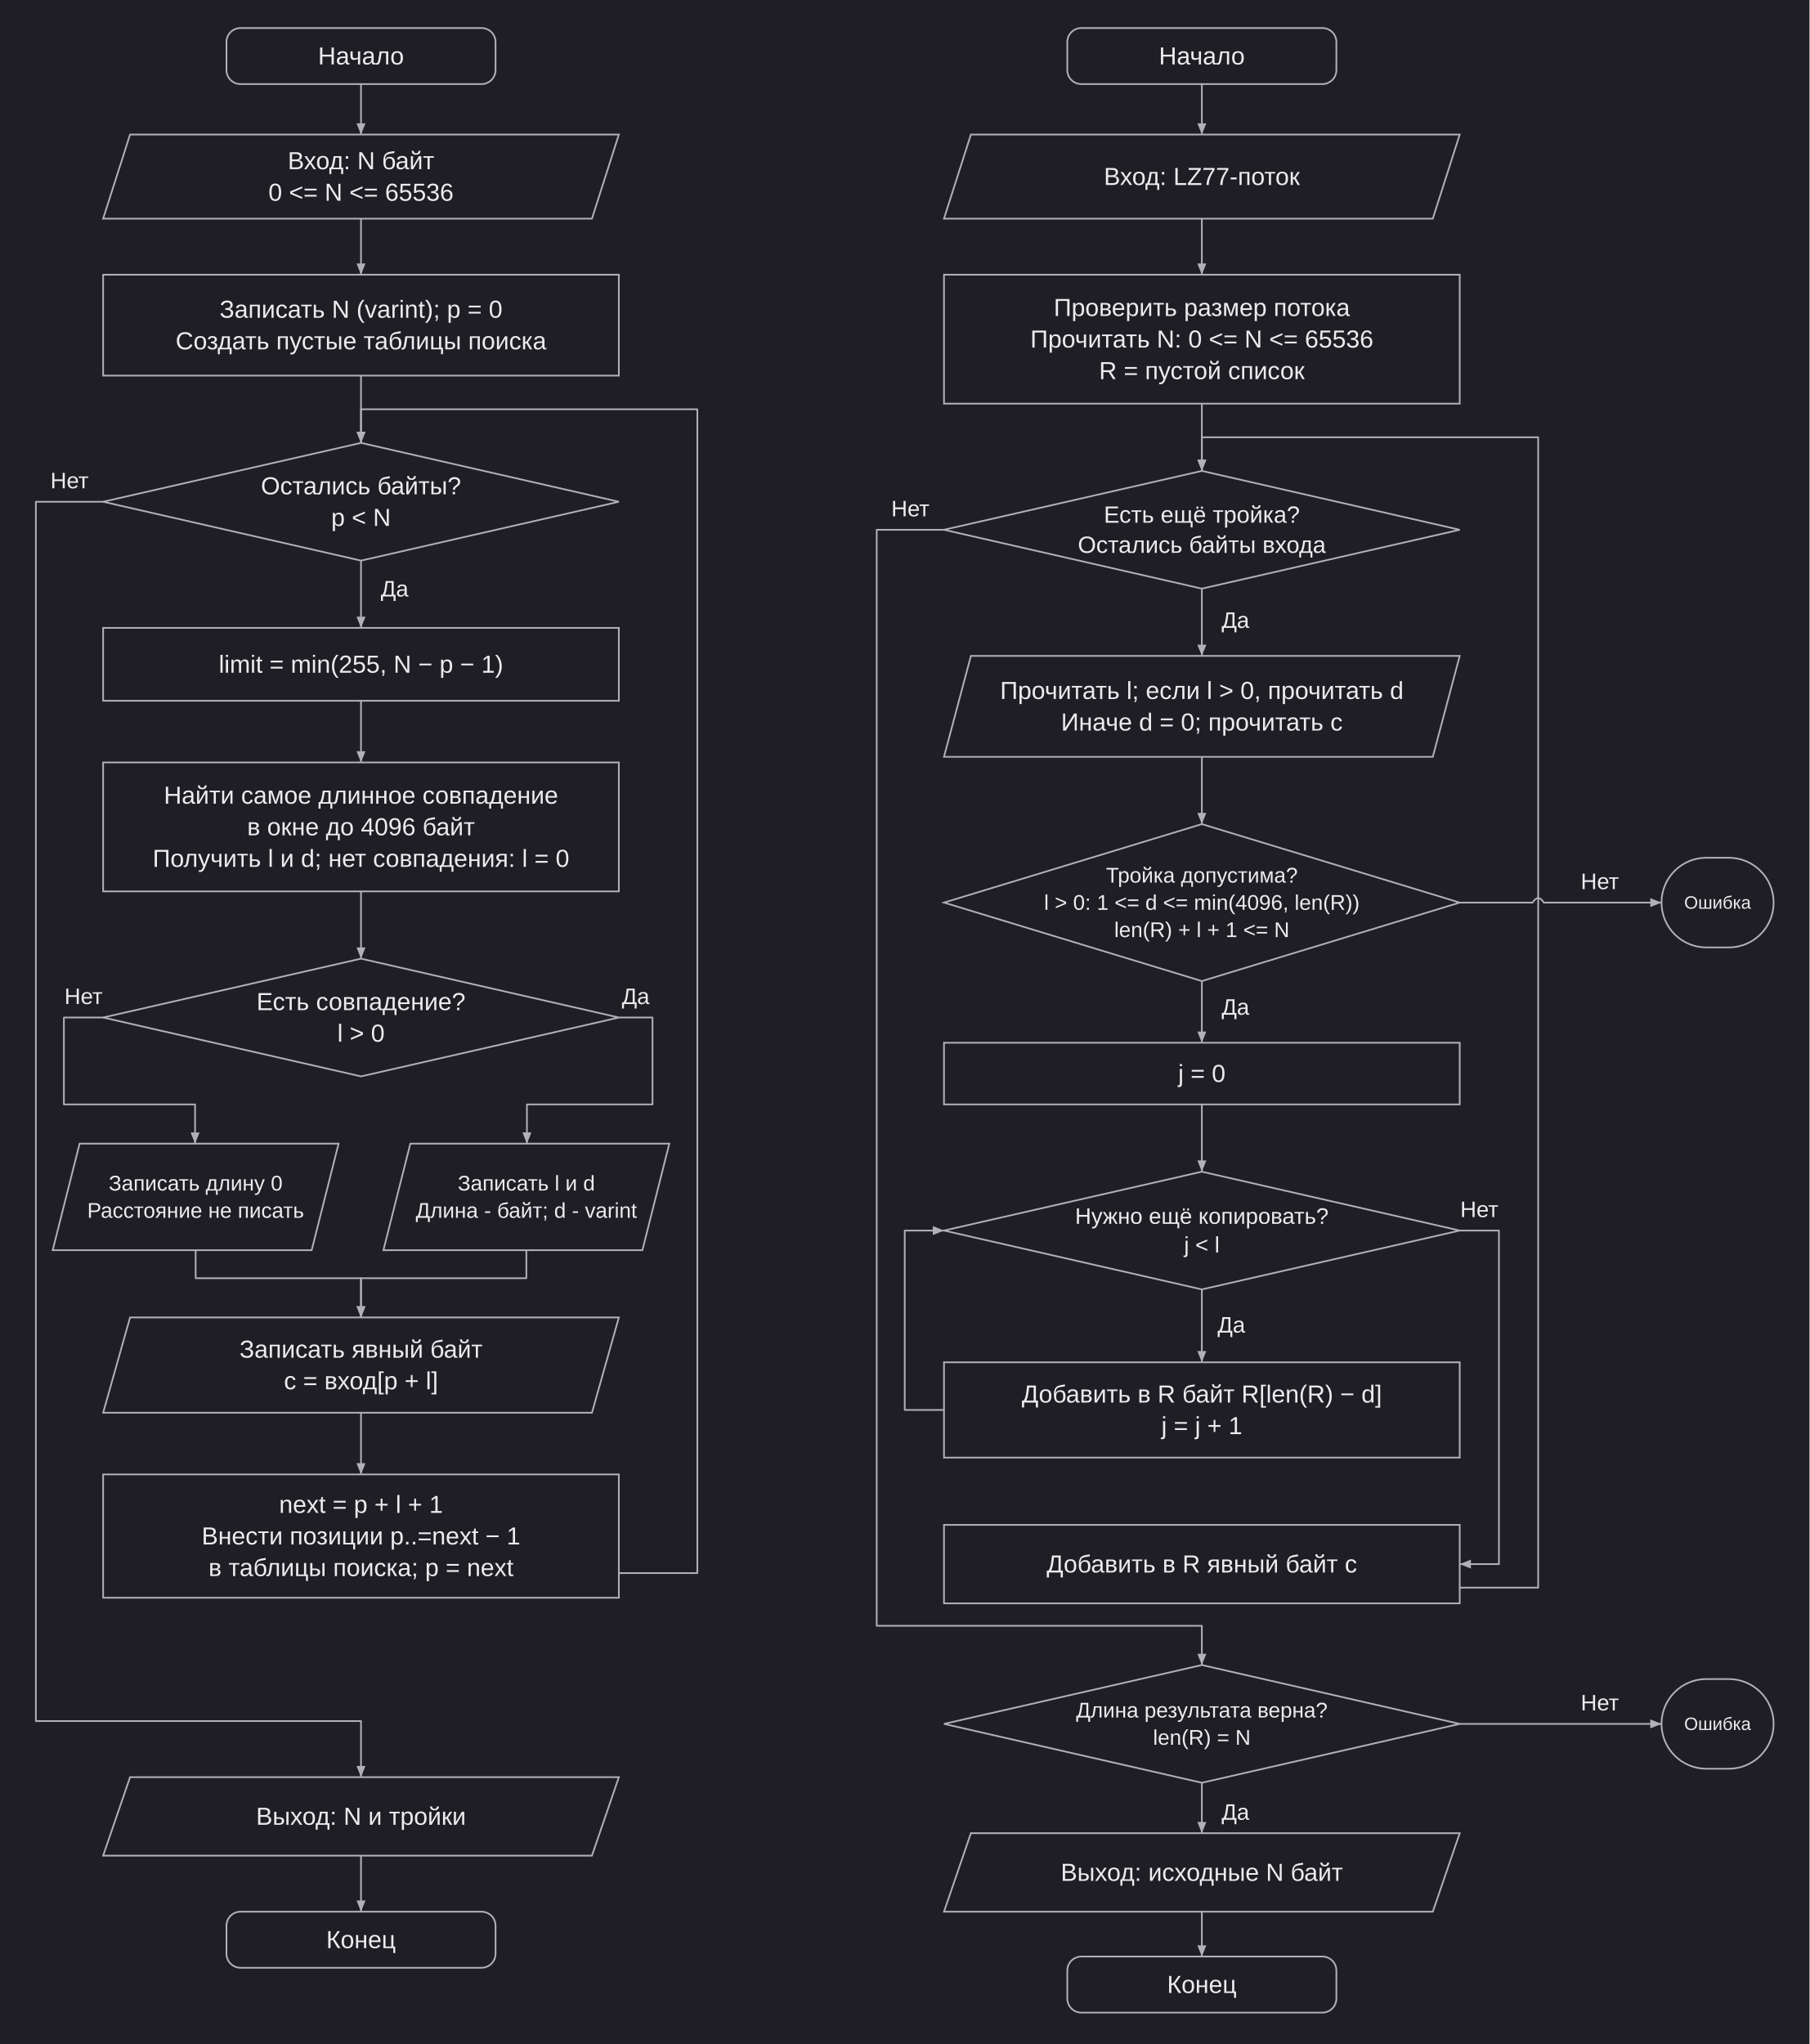
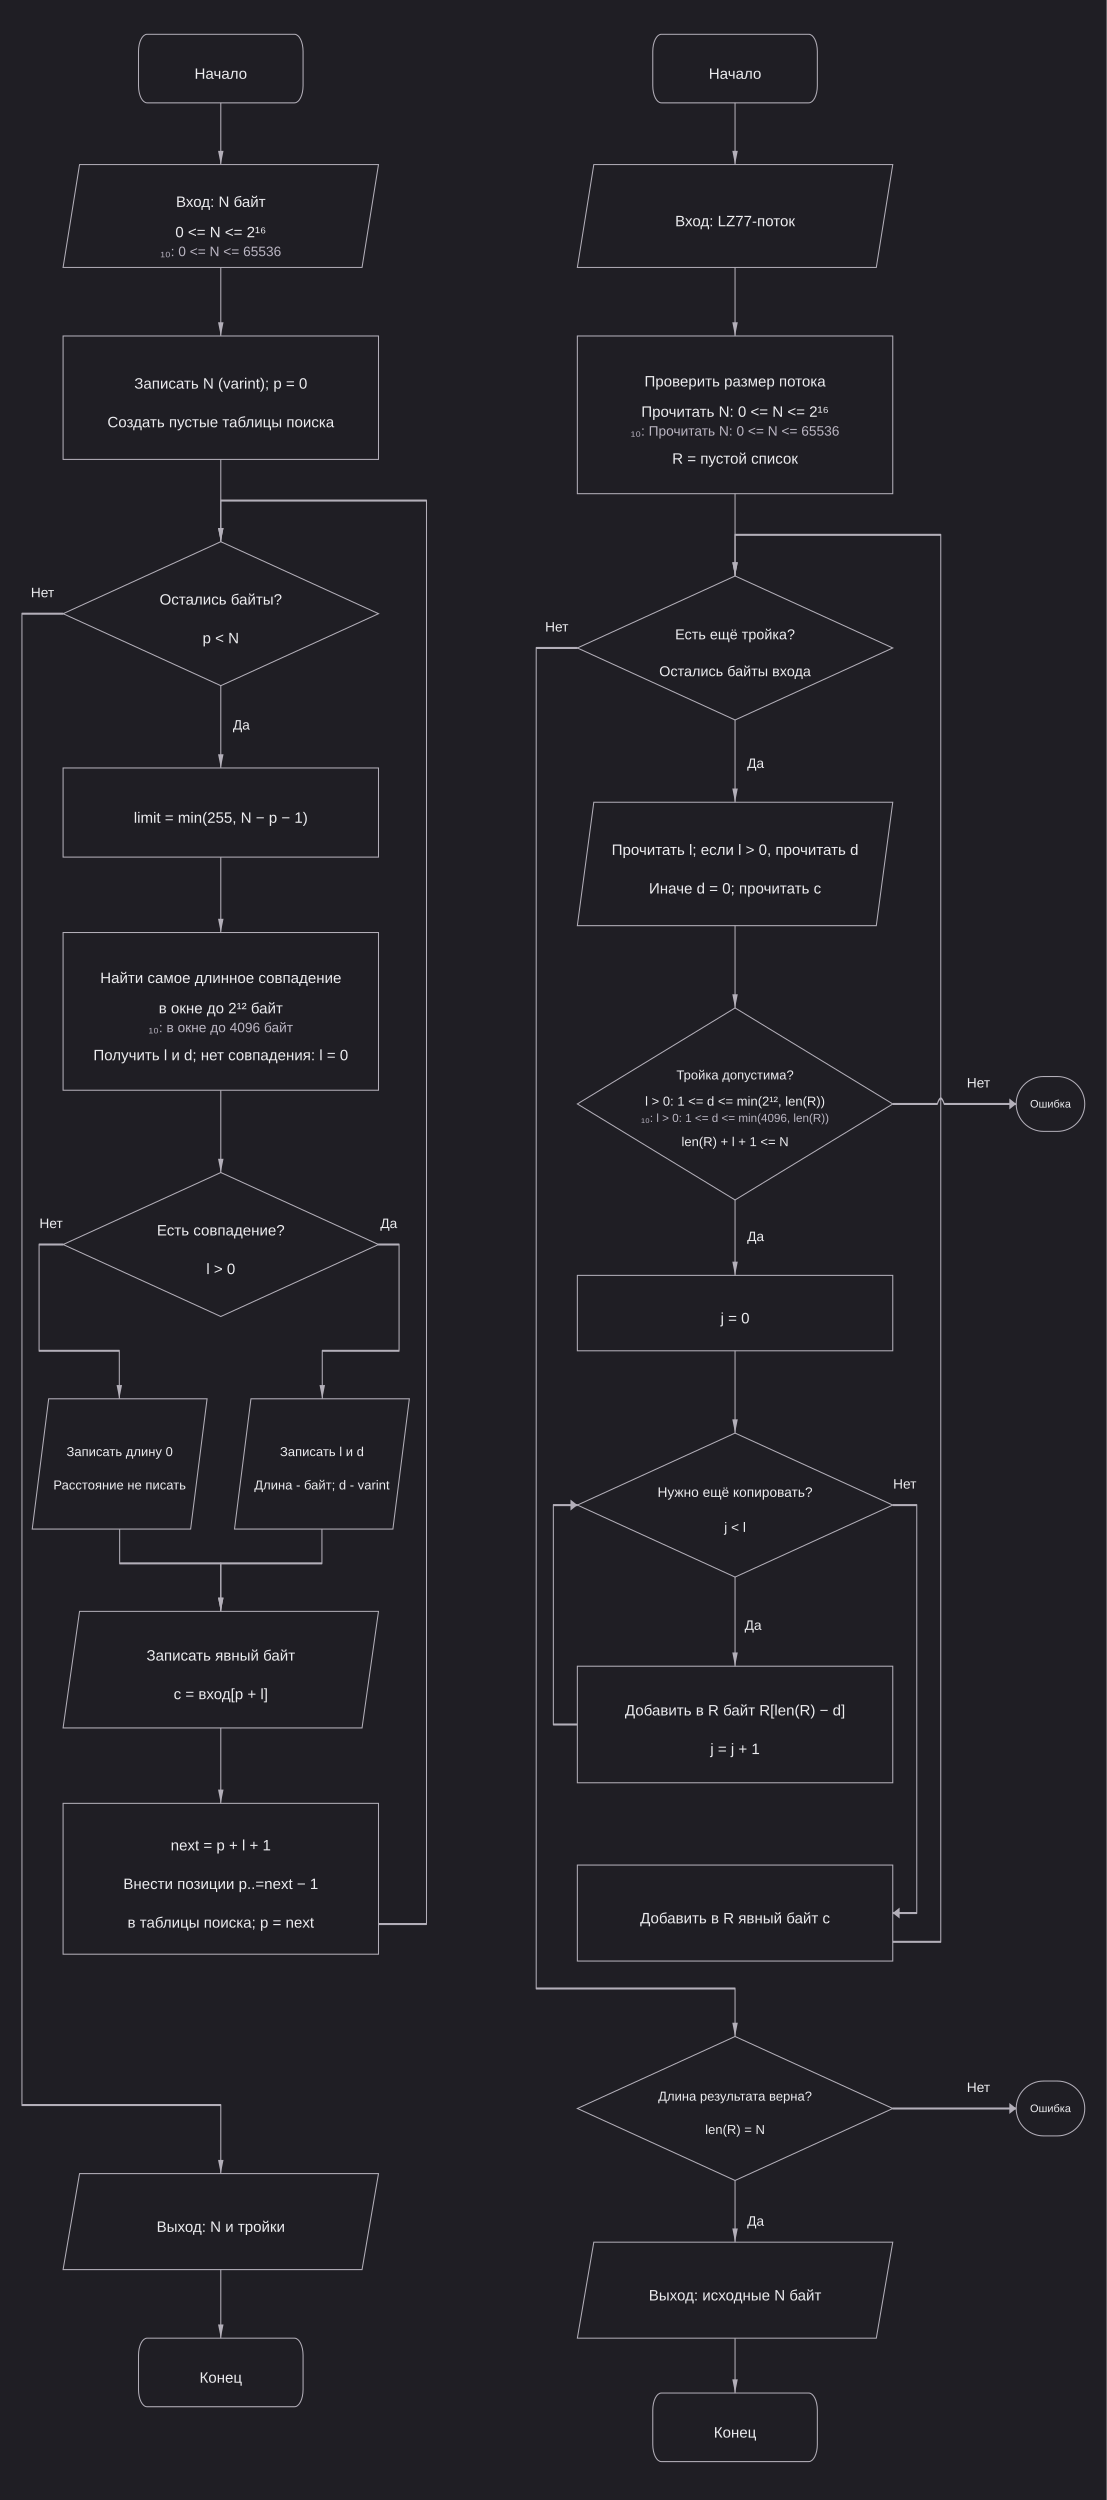
- <svg xmlns="http://www.w3.org/2000/svg" width="1614" height="1823" viewBox="-12 75 1614 1823" role="img">
+ <svg xmlns="http://www.w3.org/2000/svg" width="1614" height="3646.0" viewBox="-12 150 1614 3646" role="img">
  <defs>
    <marker id="arrow" viewBox="0 0 10 10" refX="10" refY="5" markerWidth="10" markerHeight="10" markerUnits="userSpaceOnUse" orient="auto">
      <path d="M 0 1 L 10 5 L 0 9 Z" fill="#b3afb9" />
    </marker>
  </defs>
-   <rect id="background" x="-12" y="75" width="1614" height="1823.0" fill="#1f1e24" />
+   <rect id="background" x="-12" y="150.0" width="1614" height="3646.0" fill="#1f1e24" />
  <g id="drawing">
-     <path d="M 310 150 L 310 195" fill="none" stroke="#b3afb9" stroke-width="1.5" stroke-linecap="round" stroke-linejoin="round" marker-end="url(#arrow)" data-edge-id="e0" data-source="n3" data-target="n4" />
-     <path d="M 310 270 L 310 320" fill="none" stroke="#b3afb9" stroke-width="1.5" stroke-linecap="round" stroke-linejoin="round" marker-end="url(#arrow)" data-edge-id="e1" data-source="n4" data-target="n5" />
-     <path d="M 310 410 L 310 470" fill="none" stroke="#b3afb9" stroke-width="1.5" stroke-linecap="round" stroke-linejoin="round" marker-end="url(#arrow)" data-edge-id="e2" data-source="n5" data-target="n6" />
-     <path d="M 310 575 L 310 635" fill="none" stroke="#b3afb9" stroke-width="1.5" stroke-linecap="round" stroke-linejoin="round" marker-end="url(#arrow)" data-edge-id="e3" data-source="n6" data-target="n7" />
-     <path d="M 310 700 L 310 755" fill="none" stroke="#b3afb9" stroke-width="1.5" stroke-linecap="round" stroke-linejoin="round" marker-end="url(#arrow)" data-edge-id="e4" data-source="n7" data-target="n8" />
-     <path d="M 310 870 L 310 930" fill="none" stroke="#b3afb9" stroke-width="1.5" stroke-linecap="round" stroke-linejoin="round" marker-end="url(#arrow)" data-edge-id="e5" data-source="n8" data-target="n9" />
-     <path d="M 80 982.5 L 45 982.5 L 45 1060 L 162 1060 L 162 1095" fill="none" stroke="#b3afb9" stroke-width="1.5" stroke-linecap="round" stroke-linejoin="round" marker-end="url(#arrow)" data-edge-id="e6" data-source="n9" data-target="n10" />
-     <path d="M 540 982.5 L 570 982.5 L 570 1060 L 458 1060 L 458 1095" fill="none" stroke="#b3afb9" stroke-width="1.5" stroke-linecap="round" stroke-linejoin="round" marker-end="url(#arrow)" data-edge-id="e7" data-source="n9" data-target="n11" />
-     <path d="M 162.5 1190 L 162.5 1215 L 310 1215 L 310 1250" fill="none" stroke="#b3afb9" stroke-width="1.5" stroke-linecap="round" stroke-linejoin="round" marker-end="url(#arrow)" data-edge-id="e8" data-source="n10" data-target="n12" />
-     <path d="M 457.5 1190 L 457.5 1215 L 310 1215 L 310 1250" fill="none" stroke="#b3afb9" stroke-width="1.5" stroke-linecap="round" stroke-linejoin="round" marker-end="url(#arrow)" data-edge-id="e9" data-source="n11" data-target="n12" />
-     <path d="M 310 1335 L 310 1390" fill="none" stroke="#b3afb9" stroke-width="1.5" stroke-linecap="round" stroke-linejoin="round" marker-end="url(#arrow)" data-edge-id="e10" data-source="n12" data-target="n13" />
-     <path d="M 540 1478 L 610 1478 L 610 440 L 310 440 L 310 470" fill="none" stroke="#b3afb9" stroke-width="1.5" stroke-linecap="round" stroke-linejoin="round" marker-end="url(#arrow)" data-edge-id="e11" data-source="n13" data-target="n6" />
-     <path d="M 80 522.5 L 20 522.5 L 20 1610 L 310 1610 L 310 1660" fill="none" stroke="#b3afb9" stroke-width="1.5" stroke-linecap="round" stroke-linejoin="round" marker-end="url(#arrow)" data-edge-id="e12" data-source="n6" data-target="n14" />
-     <path d="M 310 1730 L 310 1780" fill="none" stroke="#b3afb9" stroke-width="1.5" stroke-linecap="round" stroke-linejoin="round" marker-end="url(#arrow)" data-edge-id="e13" data-source="n14" data-target="n15" />
-     <path d="M 1060 150 L 1060 195" fill="none" stroke="#b3afb9" stroke-width="1.5" stroke-linecap="round" stroke-linejoin="round" marker-end="url(#arrow)" data-edge-id="e14" data-source="n16" data-target="n17" />
-     <path d="M 1060 270 L 1060 320" fill="none" stroke="#b3afb9" stroke-width="1.5" stroke-linecap="round" stroke-linejoin="round" marker-end="url(#arrow)" data-edge-id="e15" data-source="n17" data-target="n18" />
-     <path d="M 1060 435 L 1060 495" fill="none" stroke="#b3afb9" stroke-width="1.5" stroke-linecap="round" stroke-linejoin="round" marker-end="url(#arrow)" data-edge-id="e16" data-source="n18" data-target="n19" />
-     <path d="M 1060 600 L 1060 660" fill="none" stroke="#b3afb9" stroke-width="1.5" stroke-linecap="round" stroke-linejoin="round" marker-end="url(#arrow)" data-edge-id="e17" data-source="n19" data-target="n20" />
-     <path d="M 1060 750 L 1060 810" fill="none" stroke="#b3afb9" stroke-width="1.5" stroke-linecap="round" stroke-linejoin="round" marker-end="url(#arrow)" data-edge-id="e18" data-source="n20" data-target="n21" />
-     <path d="M 1060 950 L 1060 1005" fill="none" stroke="#b3afb9" stroke-width="1.5" stroke-linecap="round" stroke-linejoin="round" marker-end="url(#arrow)" data-edge-id="e19" data-source="n21" data-target="n22" />
-     <path d="M 1060 1060 L 1060 1120" fill="none" stroke="#b3afb9" stroke-width="1.5" stroke-linecap="round" stroke-linejoin="round" marker-end="url(#arrow)" data-edge-id="e20" data-source="n22" data-target="n23" />
-     <path d="M 1060 1225 L 1060 1290" fill="none" stroke="#b3afb9" stroke-width="1.5" stroke-linecap="round" stroke-linejoin="round" marker-end="url(#arrow)" data-edge-id="e21" data-source="n23" data-target="n24" />
-     <path d="M 830 1332.5 L 795 1332.5 L 795 1172.5 L 830 1172.5" fill="none" stroke="#b3afb9" stroke-width="1.5" stroke-linecap="round" stroke-linejoin="round" marker-end="url(#arrow)" data-edge-id="e22" data-source="n24" data-target="n23" />
-     <path d="M 1290 1172.5 L 1325 1172.5 L 1325 1470 L 1290 1470" fill="none" stroke="#b3afb9" stroke-width="1.5" stroke-linecap="round" stroke-linejoin="round" marker-end="url(#arrow)" data-edge-id="e23" data-source="n23" data-target="n25" />
-     <path d="M 1290 1491 L 1360 1491 L 1360 465 L 1060 465 L 1060 495" fill="none" stroke="#b3afb9" stroke-width="1.5" stroke-linecap="round" stroke-linejoin="round" marker-end="url(#arrow)" data-edge-id="e24" data-source="n25" data-target="n19" />
-     <path d="M 830 547.5 L 770 547.5 L 770 1525 L 1060 1525 L 1060 1560" fill="none" stroke="#b3afb9" stroke-width="1.5" stroke-linecap="round" stroke-linejoin="round" marker-end="url(#arrow)" data-edge-id="e25" data-source="n19" data-target="n26" />
-     <path d="M 1060 1665 L 1060 1710" fill="none" stroke="#b3afb9" stroke-width="1.5" stroke-linecap="round" stroke-linejoin="round" marker-end="url(#arrow)" data-edge-id="e26" data-source="n26" data-target="n27" />
-     <path d="M 1060 1780 L 1060 1820" fill="none" stroke="#b3afb9" stroke-width="1.5" stroke-linecap="round" stroke-linejoin="round" marker-end="url(#arrow)" data-edge-id="e27" data-source="n27" data-target="n28" />
-     <path d="M 1290 880 L 1355 880 Q 1360 872 1365 880 L 1470 880" fill="none" stroke="#b3afb9" stroke-width="1.5" stroke-linecap="round" stroke-linejoin="round" marker-end="url(#arrow)" data-edge-id="e28" data-source="n21" data-target="n29" />
-     <path d="M 1290 1612.5 L 1470 1612.5" fill="none" stroke="#b3afb9" stroke-width="1.5" stroke-linecap="round" stroke-linejoin="round" marker-end="url(#arrow)" data-edge-id="e29" data-source="n26" data-target="n30" />
+     <path d="M 310 150 L 310 195" fill="none" stroke="#b3afb9" stroke-width="1.5" stroke-linecap="round" stroke-linejoin="round" marker-end="url(#arrow)" data-edge-id="e0" data-source="n3" data-target="n4" transform="scale(1,2)" />
+     <path d="M 310 270 L 310 320" fill="none" stroke="#b3afb9" stroke-width="1.5" stroke-linecap="round" stroke-linejoin="round" marker-end="url(#arrow)" data-edge-id="e1" data-source="n4" data-target="n5" transform="scale(1,2)" />
+     <path d="M 310 410 L 310 470" fill="none" stroke="#b3afb9" stroke-width="1.5" stroke-linecap="round" stroke-linejoin="round" marker-end="url(#arrow)" data-edge-id="e2" data-source="n5" data-target="n6" transform="scale(1,2)" />
+     <path d="M 310 575 L 310 635" fill="none" stroke="#b3afb9" stroke-width="1.5" stroke-linecap="round" stroke-linejoin="round" marker-end="url(#arrow)" data-edge-id="e3" data-source="n6" data-target="n7" transform="scale(1,2)" />
+     <path d="M 310 700 L 310 755" fill="none" stroke="#b3afb9" stroke-width="1.5" stroke-linecap="round" stroke-linejoin="round" marker-end="url(#arrow)" data-edge-id="e4" data-source="n7" data-target="n8" transform="scale(1,2)" />
+     <path d="M 310 870 L 310 930" fill="none" stroke="#b3afb9" stroke-width="1.5" stroke-linecap="round" stroke-linejoin="round" marker-end="url(#arrow)" data-edge-id="e5" data-source="n8" data-target="n9" transform="scale(1,2)" />
+     <path d="M 80 982.5 L 45 982.5 L 45 1060 L 162 1060 L 162 1095" fill="none" stroke="#b3afb9" stroke-width="1.5" stroke-linecap="round" stroke-linejoin="round" marker-end="url(#arrow)" data-edge-id="e6" data-source="n9" data-target="n10" transform="scale(1,2)" />
+     <path d="M 540 982.5 L 570 982.5 L 570 1060 L 458 1060 L 458 1095" fill="none" stroke="#b3afb9" stroke-width="1.5" stroke-linecap="round" stroke-linejoin="round" marker-end="url(#arrow)" data-edge-id="e7" data-source="n9" data-target="n11" transform="scale(1,2)" />
+     <path d="M 162.5 1190 L 162.5 1215 L 310 1215 L 310 1250" fill="none" stroke="#b3afb9" stroke-width="1.5" stroke-linecap="round" stroke-linejoin="round" marker-end="url(#arrow)" data-edge-id="e8" data-source="n10" data-target="n12" transform="scale(1,2)" />
+     <path d="M 457.5 1190 L 457.5 1215 L 310 1215 L 310 1250" fill="none" stroke="#b3afb9" stroke-width="1.5" stroke-linecap="round" stroke-linejoin="round" marker-end="url(#arrow)" data-edge-id="e9" data-source="n11" data-target="n12" transform="scale(1,2)" />
+     <path d="M 310 1335 L 310 1390" fill="none" stroke="#b3afb9" stroke-width="1.5" stroke-linecap="round" stroke-linejoin="round" marker-end="url(#arrow)" data-edge-id="e10" data-source="n12" data-target="n13" transform="scale(1,2)" />
+     <path d="M 540 1478 L 610 1478 L 610 440 L 310 440 L 310 470" fill="none" stroke="#b3afb9" stroke-width="1.5" stroke-linecap="round" stroke-linejoin="round" marker-end="url(#arrow)" data-edge-id="e11" data-source="n13" data-target="n6" transform="scale(1,2)" />
+     <path d="M 80 522.5 L 20 522.5 L 20 1610 L 310 1610 L 310 1660" fill="none" stroke="#b3afb9" stroke-width="1.5" stroke-linecap="round" stroke-linejoin="round" marker-end="url(#arrow)" data-edge-id="e12" data-source="n6" data-target="n14" transform="scale(1,2)" />
+     <path d="M 310 1730 L 310 1780" fill="none" stroke="#b3afb9" stroke-width="1.5" stroke-linecap="round" stroke-linejoin="round" marker-end="url(#arrow)" data-edge-id="e13" data-source="n14" data-target="n15" transform="scale(1,2)" />
+     <path d="M 1060 150 L 1060 195" fill="none" stroke="#b3afb9" stroke-width="1.5" stroke-linecap="round" stroke-linejoin="round" marker-end="url(#arrow)" data-edge-id="e14" data-source="n16" data-target="n17" transform="scale(1,2)" />
+     <path d="M 1060 270 L 1060 320" fill="none" stroke="#b3afb9" stroke-width="1.5" stroke-linecap="round" stroke-linejoin="round" marker-end="url(#arrow)" data-edge-id="e15" data-source="n17" data-target="n18" transform="scale(1,2)" />
+     <path d="M 1060 435 L 1060 495" fill="none" stroke="#b3afb9" stroke-width="1.5" stroke-linecap="round" stroke-linejoin="round" marker-end="url(#arrow)" data-edge-id="e16" data-source="n18" data-target="n19" transform="scale(1,2)" />
+     <path d="M 1060 600 L 1060 660" fill="none" stroke="#b3afb9" stroke-width="1.5" stroke-linecap="round" stroke-linejoin="round" marker-end="url(#arrow)" data-edge-id="e17" data-source="n19" data-target="n20" transform="scale(1,2)" />
+     <path d="M 1060 750 L 1060 810" fill="none" stroke="#b3afb9" stroke-width="1.5" stroke-linecap="round" stroke-linejoin="round" marker-end="url(#arrow)" data-edge-id="e18" data-source="n20" data-target="n21" transform="scale(1,2)" />
+     <path d="M 1060 950 L 1060 1005" fill="none" stroke="#b3afb9" stroke-width="1.5" stroke-linecap="round" stroke-linejoin="round" marker-end="url(#arrow)" data-edge-id="e19" data-source="n21" data-target="n22" transform="scale(1,2)" />
+     <path d="M 1060 1060 L 1060 1120" fill="none" stroke="#b3afb9" stroke-width="1.5" stroke-linecap="round" stroke-linejoin="round" marker-end="url(#arrow)" data-edge-id="e20" data-source="n22" data-target="n23" transform="scale(1,2)" />
+     <path d="M 1060 1225 L 1060 1290" fill="none" stroke="#b3afb9" stroke-width="1.5" stroke-linecap="round" stroke-linejoin="round" marker-end="url(#arrow)" data-edge-id="e21" data-source="n23" data-target="n24" transform="scale(1,2)" />
+     <path d="M 830 1332.5 L 795 1332.5 L 795 1172.5 L 830 1172.5" fill="none" stroke="#b3afb9" stroke-width="1.5" stroke-linecap="round" stroke-linejoin="round" marker-end="url(#arrow)" data-edge-id="e22" data-source="n24" data-target="n23" transform="scale(1,2)" />
+     <path d="M 1290 1172.5 L 1325 1172.5 L 1325 1470 L 1290 1470" fill="none" stroke="#b3afb9" stroke-width="1.5" stroke-linecap="round" stroke-linejoin="round" marker-end="url(#arrow)" data-edge-id="e23" data-source="n23" data-target="n25" transform="scale(1,2)" />
+     <path d="M 1290 1491 L 1360 1491 L 1360 465 L 1060 465 L 1060 495" fill="none" stroke="#b3afb9" stroke-width="1.5" stroke-linecap="round" stroke-linejoin="round" marker-end="url(#arrow)" data-edge-id="e24" data-source="n25" data-target="n19" transform="scale(1,2)" />
+     <path d="M 830 547.5 L 770 547.5 L 770 1525 L 1060 1525 L 1060 1560" fill="none" stroke="#b3afb9" stroke-width="1.5" stroke-linecap="round" stroke-linejoin="round" marker-end="url(#arrow)" data-edge-id="e25" data-source="n19" data-target="n26" transform="scale(1,2)" />
+     <path d="M 1060 1665 L 1060 1710" fill="none" stroke="#b3afb9" stroke-width="1.5" stroke-linecap="round" stroke-linejoin="round" marker-end="url(#arrow)" data-edge-id="e26" data-source="n26" data-target="n27" transform="scale(1,2)" />
+     <path d="M 1060 1780 L 1060 1820" fill="none" stroke="#b3afb9" stroke-width="1.5" stroke-linecap="round" stroke-linejoin="round" marker-end="url(#arrow)" data-edge-id="e27" data-source="n27" data-target="n28" transform="scale(1,2)" />
+     <path d="M 1290 880 L 1355 880 Q 1360 872 1365 880 L 1470 880" fill="none" stroke="#b3afb9" stroke-width="1.5" stroke-linecap="round" stroke-linejoin="round" marker-end="url(#arrow)" data-edge-id="e28" data-source="n21" data-target="n29" transform="scale(1,2)" />
+     <path d="M 1290 1612.5 L 1470 1612.5" fill="none" stroke="#b3afb9" stroke-width="1.5" stroke-linecap="round" stroke-linejoin="round" marker-end="url(#arrow)" data-edge-id="e29" data-source="n26" data-target="n30" transform="scale(1,2)" />
    <g data-vertex-id="n3">
-       <rect x="190" y="100" width="240" height="50" rx="12.5" ry="12.5" fill="#1f1e24" stroke="#b3afb9" stroke-width="1.5" />
-       <text x="310" y="132.48" text-anchor="middle" font-family="Arial" font-size="22px" fill="#ececef">Начало</text>
+       <rect x="190" y="200.0" width="240" height="100.0" rx="12.5" ry="25.0" fill="#1f1e24" stroke="#b3afb9" stroke-width="1.5" />
+       <text x="310" y="264.96" text-anchor="middle" font-family="Arial" font-size="22px" fill="#ececef">Начало</text>
    </g>
    <g data-vertex-id="n4">
-       <polygon points="104,195 540,195 516,270 80,270" fill="#1f1e24" stroke="#b3afb9" stroke-width="1.5" />
-       <text x="310" y="225.9" text-anchor="middle" font-family="Arial" font-size="22px" fill="#ececef">Вход: N байт</text>
-       <text x="310" y="254.06" text-anchor="middle" font-family="Arial" font-size="22px" fill="#ececef">0 &lt;= N &lt;= 65536</text>
+       <polygon points="104,390 540,390 516,540 80,540" fill="#1f1e24" stroke="#b3afb9" stroke-width="1.5" />
+       <text x="310" y="451.8" text-anchor="middle" font-family="Arial" font-size="22px" fill="#ececef">Вход: N байт</text>
+       <text x="310" y="496.02" text-anchor="middle" font-family="Arial" font-size="22px" fill="#ececef">0 &lt;= N &lt;= 2¹⁶</text>
+       <text x="310" y="523.52" text-anchor="middle" font-family="Arial" font-size="20.0" fill="#bbb6c3">₁₀: 0 &lt;= N &lt;= 65536</text>
    </g>
    <g data-vertex-id="n5">
-       <rect x="80" y="320" width="460" height="90" rx="0" ry="0" fill="#1f1e24" stroke="#b3afb9" stroke-width="1.5" />
-       <text x="310" y="358.4" text-anchor="middle" font-family="Arial" font-size="22px" fill="#ececef">Записать N (varint); p = 0</text>
-       <text x="310" y="386.56" text-anchor="middle" font-family="Arial" font-size="22px" fill="#ececef">Создать пустые таблицы поиска</text>
+       <rect x="80" y="640.0" width="460" height="180.0" rx="0" ry="0.0" fill="#1f1e24" stroke="#b3afb9" stroke-width="1.5" />
+       <text x="310" y="716.8" text-anchor="middle" font-family="Arial" font-size="22px" fill="#ececef">Записать N (varint); p = 0</text>
+       <text x="310" y="773.12" text-anchor="middle" font-family="Arial" font-size="22px" fill="#ececef">Создать пустые таблицы поиска</text>
    </g>
    <g data-vertex-id="n6">
-       <polygon points="310,470 540,522.5 310,575 80,522.5" fill="#1f1e24" stroke="#b3afb9" stroke-width="1.5" />
-       <text x="310" y="515.9" text-anchor="middle" font-family="Arial" font-size="22px" fill="#ececef">Остались байты?</text>
-       <text x="310" y="544.06" text-anchor="middle" font-family="Arial" font-size="22px" fill="#ececef">p &lt; N</text>
+       <polygon points="310,940 540,1045 310,1150 80,1045" fill="#1f1e24" stroke="#b3afb9" stroke-width="1.5" />
+       <text x="310" y="1031.8" text-anchor="middle" font-family="Arial" font-size="22px" fill="#ececef">Остались байты?</text>
+       <text x="310" y="1088.12" text-anchor="middle" font-family="Arial" font-size="22px" fill="#ececef">p &lt; N</text>
    </g>
    <g data-vertex-id="n7">
-       <rect x="80" y="635" width="460" height="65" rx="0" ry="0" fill="#1f1e24" stroke="#b3afb9" stroke-width="1.5" />
-       <text x="310" y="674.98" text-anchor="middle" font-family="Arial" font-size="22px" fill="#ececef">limit = min(255, N − p − 1)</text>
+       <rect x="80" y="1270.0" width="460" height="130.0" rx="0" ry="0.0" fill="#1f1e24" stroke="#b3afb9" stroke-width="1.5" />
+       <text x="310" y="1349.96" text-anchor="middle" font-family="Arial" font-size="22px" fill="#ececef">limit = min(255, N − p − 1)</text>
    </g>
    <g data-vertex-id="n8">
-       <rect x="80" y="755" width="460" height="115" rx="0" ry="0" fill="#1f1e24" stroke="#b3afb9" stroke-width="1.5" />
-       <text x="310" y="791.82" text-anchor="middle" font-family="Arial" font-size="22px" fill="#ececef">Найти самое длинное совпадение</text>
-       <text x="310" y="819.98" text-anchor="middle" font-family="Arial" font-size="22px" fill="#ececef">в окне до 4096 байт</text>
-       <text x="310" y="848.14" text-anchor="middle" font-family="Arial" font-size="22px" fill="#ececef">Получить l и d; нет совпадения: l = 0</text>
+       <rect x="80" y="1510.0" width="460" height="230.0" rx="0" ry="0.0" fill="#1f1e24" stroke="#b3afb9" stroke-width="1.5" />
+       <text x="310" y="1583.64" text-anchor="middle" font-family="Arial" font-size="22px" fill="#ececef">Найти самое длинное совпадение</text>
+       <text x="310" y="1627.86" text-anchor="middle" font-family="Arial" font-size="22px" fill="#ececef">в окне до 2¹² байт</text>
+       <text x="310" y="1655.36" text-anchor="middle" font-family="Arial" font-size="20.0" fill="#bbb6c3">₁₀: в окне до 4096 байт</text>
+       <text x="310" y="1696.28" text-anchor="middle" font-family="Arial" font-size="22px" fill="#ececef">Получить l и d; нет совпадения: l = 0</text>
    </g>
    <g data-vertex-id="n9">
-       <polygon points="310,930 540,982.5 310,1035 80,982.5" fill="#1f1e24" stroke="#b3afb9" stroke-width="1.5" />
-       <text x="310" y="975.9" text-anchor="middle" font-family="Arial" font-size="22px" fill="#ececef">Есть совпадение?</text>
-       <text x="310" y="1004.06" text-anchor="middle" font-family="Arial" font-size="22px" fill="#ececef">l &gt; 0</text>
+       <polygon points="310,1860 540,1965 310,2070 80,1965" fill="#1f1e24" stroke="#b3afb9" stroke-width="1.5" />
+       <text x="310" y="1951.8" text-anchor="middle" font-family="Arial" font-size="22px" fill="#ececef">Есть совпадение?</text>
+       <text x="310" y="2008.12" text-anchor="middle" font-family="Arial" font-size="22px" fill="#ececef">l &gt; 0</text>
    </g>
    <g data-vertex-id="n10">
-       <polygon fill="#1f1e24" stroke="#b3afb9" stroke-width="1.5" points="59,1095 290,1095 266,1190 35,1190" />
-       <text x="162.5" y="1136.8" text-anchor="middle" font-family="Arial" font-size="19px" fill="#ececef">Записать длину 0</text>
-       <text x="162.5" y="1161.12" text-anchor="middle" font-family="Arial" font-size="19px" fill="#ececef">Расстояние не писать</text>
+       <polygon fill="#1f1e24" stroke="#b3afb9" stroke-width="1.5" points="59,2190 290,2190 266,2380 35,2380" />
+       <text x="162.5" y="2273.6" text-anchor="middle" font-family="Arial" font-size="19px" fill="#ececef">Записать длину 0</text>
+       <text x="162.5" y="2322.24" text-anchor="middle" font-family="Arial" font-size="19px" fill="#ececef">Расстояние не писать</text>
    </g>
    <g data-vertex-id="n11">
-       <polygon fill="#1f1e24" stroke="#b3afb9" stroke-width="1.5" points="354,1095 585,1095 561,1190 330,1190" />
-       <text x="457.5" y="1136.8" text-anchor="middle" font-family="Arial" font-size="19px" fill="#ececef">Записать l и d</text>
-       <text x="457.5" y="1161.12" text-anchor="middle" font-family="Arial" font-size="19px" fill="#ececef">Длина - байт; d - varint</text>
+       <polygon fill="#1f1e24" stroke="#b3afb9" stroke-width="1.5" points="354,2190 585,2190 561,2380 330,2380" />
+       <text x="457.5" y="2273.6" text-anchor="middle" font-family="Arial" font-size="19px" fill="#ececef">Записать l и d</text>
+       <text x="457.5" y="2322.24" text-anchor="middle" font-family="Arial" font-size="19px" fill="#ececef">Длина - байт; d - varint</text>
    </g>
    <g data-vertex-id="n12">
-       <polygon fill="#1f1e24" stroke="#b3afb9" stroke-width="1.5" points="104,1250 540,1250 516,1335 80,1335" />
-       <text x="310" y="1285.9" text-anchor="middle" font-family="Arial" font-size="22px" fill="#ececef">Записать явный байт</text>
-       <text x="310" y="1314.06" text-anchor="middle" font-family="Arial" font-size="22px" fill="#ececef">c = вход[p + l]</text>
+       <polygon fill="#1f1e24" stroke="#b3afb9" stroke-width="1.5" points="104,2500 540,2500 516,2670 80,2670" />
+       <text x="310" y="2571.8" text-anchor="middle" font-family="Arial" font-size="22px" fill="#ececef">Записать явный байт</text>
+       <text x="310" y="2628.12" text-anchor="middle" font-family="Arial" font-size="22px" fill="#ececef">c = вход[p + l]</text>
    </g>
    <g data-vertex-id="n13">
-       <rect x="80" y="1390" width="460" height="110" rx="0" ry="0" fill="#1f1e24" stroke="#b3afb9" stroke-width="1.5" />
-       <text x="310" y="1424.32" text-anchor="middle" font-family="Arial" font-size="22px" fill="#ececef">next = p + l + 1</text>
-       <text x="310" y="1452.48" text-anchor="middle" font-family="Arial" font-size="22px" fill="#ececef">Внести позиции p..=next − 1</text>
-       <text x="310" y="1480.64" text-anchor="middle" font-family="Arial" font-size="22px" fill="#ececef">в таблицы поиска; p = next</text>
+       <rect x="80" y="2780.0" width="460" height="220.0" rx="0" ry="0.0" fill="#1f1e24" stroke="#b3afb9" stroke-width="1.5" />
+       <text x="310" y="2848.64" text-anchor="middle" font-family="Arial" font-size="22px" fill="#ececef">next = p + l + 1</text>
+       <text x="310" y="2904.96" text-anchor="middle" font-family="Arial" font-size="22px" fill="#ececef">Внести позиции p..=next − 1</text>
+       <text x="310" y="2961.28" text-anchor="middle" font-family="Arial" font-size="22px" fill="#ececef">в таблицы поиска; p = next</text>
    </g>
    <g data-vertex-id="n14">
-       <polygon points="104,1660 540,1660 516,1730 80,1730" fill="#1f1e24" stroke="#b3afb9" stroke-width="1.5" />
-       <text x="310" y="1702.48" text-anchor="middle" font-family="Arial" font-size="22px" fill="#ececef">Выход: N и тройки</text>
+       <polygon points="104,3320 540,3320 516,3460 80,3460" fill="#1f1e24" stroke="#b3afb9" stroke-width="1.5" />
+       <text x="310" y="3404.96" text-anchor="middle" font-family="Arial" font-size="22px" fill="#ececef">Выход: N и тройки</text>
    </g>
    <g data-vertex-id="n15">
-       <rect x="190" y="1780" width="240" height="50" rx="12.5" ry="12.5" fill="#1f1e24" stroke="#b3afb9" stroke-width="1.5" />
-       <text x="310" y="1812.48" text-anchor="middle" font-family="Arial" font-size="22px" fill="#ececef">Конец</text>
+       <rect x="190" y="3560.0" width="240" height="100.0" rx="12.5" ry="25.0" fill="#1f1e24" stroke="#b3afb9" stroke-width="1.5" />
+       <text x="310" y="3624.96" text-anchor="middle" font-family="Arial" font-size="22px" fill="#ececef">Конец</text>
    </g>
    <g data-vertex-id="n16">
-       <rect x="940" y="100" width="240" height="50" rx="12.5" ry="12.5" fill="#1f1e24" stroke="#b3afb9" stroke-width="1.5" />
-       <text x="1060" y="132.48" text-anchor="middle" font-family="Arial" font-size="22px" fill="#ececef">Начало</text>
+       <rect x="940" y="200.0" width="240" height="100.0" rx="12.5" ry="25.0" fill="#1f1e24" stroke="#b3afb9" stroke-width="1.5" />
+       <text x="1060" y="264.96" text-anchor="middle" font-family="Arial" font-size="22px" fill="#ececef">Начало</text>
    </g>
    <g data-vertex-id="n17">
-       <polygon points="854,195 1290,195 1266,270 830,270" fill="#1f1e24" stroke="#b3afb9" stroke-width="1.5" />
-       <text x="1060" y="239.98" text-anchor="middle" font-family="Arial" font-size="22px" fill="#ececef">Вход: LZ77-поток</text>
+       <polygon points="854,390 1290,390 1266,540 830,540" fill="#1f1e24" stroke="#b3afb9" stroke-width="1.5" />
+       <text x="1060" y="479.96" text-anchor="middle" font-family="Arial" font-size="22px" fill="#ececef">Вход: LZ77-поток</text>
    </g>
    <g data-vertex-id="n18">
-       <rect x="830" y="320" width="460" height="115" rx="0" ry="0" fill="#1f1e24" stroke="#b3afb9" stroke-width="1.5" />
-       <text x="1060" y="356.82" text-anchor="middle" font-family="Arial" font-size="22px" fill="#ececef">Проверить размер потока</text>
-       <text x="1060" y="384.98" text-anchor="middle" font-family="Arial" font-size="22px" fill="#ececef">Прочитать N: 0 &lt;= N &lt;= 65536</text>
-       <text x="1060" y="413.14" text-anchor="middle" font-family="Arial" font-size="22px" fill="#ececef">R = пустой список</text>
+       <rect x="830" y="640.0" width="460" height="230.0" rx="0" ry="0.0" fill="#1f1e24" stroke="#b3afb9" stroke-width="1.5" />
+       <text x="1060" y="713.64" text-anchor="middle" font-family="Arial" font-size="22px" fill="#ececef">Проверить размер потока</text>
+       <text x="1060" y="757.86" text-anchor="middle" font-family="Arial" font-size="22px" fill="#ececef">Прочитать N: 0 &lt;= N &lt;= 2¹⁶</text>
+       <text x="1060" y="785.36" text-anchor="middle" font-family="Arial" font-size="20.0" fill="#bbb6c3">₁₀: Прочитать N: 0 &lt;= N &lt;= 65536</text>
+       <text x="1060" y="826.28" text-anchor="middle" font-family="Arial" font-size="22px" fill="#ececef">R = пустой список</text>
    </g>
    <g data-vertex-id="n19">
-       <polygon points="1060,495 1290,547.5 1060,600 830,547.5" fill="#1f1e24" stroke="#b3afb9" stroke-width="1.5" />
-       <text x="1060" y="541.2" text-anchor="middle" font-family="Arial" font-size="21px" fill="#ececef">Есть ещё тройка?</text>
-       <text x="1060" y="568.08" text-anchor="middle" font-family="Arial" font-size="21px" fill="#ececef">Остались байты входа</text>
+       <polygon points="1060,990 1290,1095 1060,1200 830,1095" fill="#1f1e24" stroke="#b3afb9" stroke-width="1.5" />
+       <text x="1060" y="1082.4" text-anchor="middle" font-family="Arial" font-size="21px" fill="#ececef">Есть ещё тройка?</text>
+       <text x="1060" y="1136.16" text-anchor="middle" font-family="Arial" font-size="21px" fill="#ececef">Остались байты входа</text>
    </g>
    <g data-vertex-id="n20">
-       <polygon fill="#1f1e24" stroke="#b3afb9" stroke-width="1.5" points="854,660 1290,660 1266,750 830,750" />
-       <text x="1060" y="698.4" text-anchor="middle" font-family="Arial" font-size="22px" fill="#ececef">Прочитать l; если l &gt; 0, прочитать d</text>
-       <text x="1060" y="726.56" text-anchor="middle" font-family="Arial" font-size="22px" fill="#ececef">Иначе d = 0; прочитать c</text>
+       <polygon fill="#1f1e24" stroke="#b3afb9" stroke-width="1.5" points="854,1320 1290,1320 1266,1500 830,1500" />
+       <text x="1060" y="1396.8" text-anchor="middle" font-family="Arial" font-size="22px" fill="#ececef">Прочитать l; если l &gt; 0, прочитать d</text>
+       <text x="1060" y="1453.12" text-anchor="middle" font-family="Arial" font-size="22px" fill="#ececef">Иначе d = 0; прочитать c</text>
    </g>
    <g data-vertex-id="n21">
-       <polygon points="1060,810 1290,880 1060,950 830,880" fill="#1f1e24" stroke="#b3afb9" stroke-width="1.5" />
-       <text x="1060" y="862.14" text-anchor="middle" font-family="Arial" font-size="19px" fill="#ececef">Тройка допустима?</text>
-       <text x="1060" y="886.46" text-anchor="middle" font-family="Arial" font-size="19px" fill="#ececef">l &gt; 0: 1 &lt;= d &lt;= min(4096, len(R))</text>
-       <text x="1060" y="910.78" text-anchor="middle" font-family="Arial" font-size="19px" fill="#ececef">len(R) + l + 1 &lt;= N</text>
+       <polygon points="1060,1620 1290,1760 1060,1900 830,1760" fill="#1f1e24" stroke="#b3afb9" stroke-width="1.5" />
+       <text x="1060" y="1724.28" text-anchor="middle" font-family="Arial" font-size="19px" fill="#ececef">Тройка допустима?</text>
+       <text x="1060" y="1762.47" text-anchor="middle" font-family="Arial" font-size="19px" fill="#ececef">l &gt; 0: 1 &lt;= d &lt;= min(2¹², len(R))</text>
+       <text x="1060" y="1786.22" text-anchor="middle" font-family="Arial" font-size="17.0" fill="#bbb6c3">₁₀: l &gt; 0: 1 &lt;= d &lt;= min(4096, len(R))</text>
+       <text x="1060" y="1821.56" text-anchor="middle" font-family="Arial" font-size="19px" fill="#ececef">len(R) + l + 1 &lt;= N</text>
    </g>
    <g data-vertex-id="n22">
-       <rect x="830" y="1005" width="460" height="55" rx="0" ry="0" fill="#1f1e24" stroke="#b3afb9" stroke-width="1.5" />
-       <text x="1060" y="1039.98" text-anchor="middle" font-family="Arial" font-size="22px" fill="#ececef">j = 0</text>
+       <rect x="830" y="2010.0" width="460" height="110.0" rx="0" ry="0.0" fill="#1f1e24" stroke="#b3afb9" stroke-width="1.5" />
+       <text x="1060" y="2079.96" text-anchor="middle" font-family="Arial" font-size="22px" fill="#ececef">j = 0</text>
    </g>
    <g data-vertex-id="n23">
-       <polygon points="1060,1120 1290,1172.5 1060,1225 830,1172.5" fill="#1f1e24" stroke="#b3afb9" stroke-width="1.5" />
-       <text x="1060" y="1166.5" text-anchor="middle" font-family="Arial" font-size="20px" fill="#ececef">Нужно ещё копировать?</text>
-       <text x="1060" y="1192.1" text-anchor="middle" font-family="Arial" font-size="20px" fill="#ececef">j &lt; l</text>
+       <polygon points="1060,2240 1290,2345 1060,2450 830,2345" fill="#1f1e24" stroke="#b3afb9" stroke-width="1.5" />
+       <text x="1060" y="2333.0" text-anchor="middle" font-family="Arial" font-size="20px" fill="#ececef">Нужно ещё копировать?</text>
+       <text x="1060" y="2384.2" text-anchor="middle" font-family="Arial" font-size="20px" fill="#ececef">j &lt; l</text>
    </g>
    <g data-vertex-id="n24">
-       <rect x="830" y="1290" width="460" height="85" rx="0" ry="0" fill="#1f1e24" stroke="#b3afb9" stroke-width="1.5" />
-       <text x="1060" y="1325.9" text-anchor="middle" font-family="Arial" font-size="22px" fill="#ececef">Добавить в R байт R[len(R) − d]</text>
-       <text x="1060" y="1354.06" text-anchor="middle" font-family="Arial" font-size="22px" fill="#ececef">j = j + 1</text>
+       <rect x="830" y="2580.0" width="460" height="170.0" rx="0" ry="0.0" fill="#1f1e24" stroke="#b3afb9" stroke-width="1.5" />
+       <text x="1060" y="2651.8" text-anchor="middle" font-family="Arial" font-size="22px" fill="#ececef">Добавить в R байт R[len(R) − d]</text>
+       <text x="1060" y="2708.12" text-anchor="middle" font-family="Arial" font-size="22px" fill="#ececef">j = j + 1</text>
    </g>
    <g data-vertex-id="n25">
-       <rect x="830" y="1435" width="460" height="70" rx="0" ry="0" fill="#1f1e24" stroke="#b3afb9" stroke-width="1.5" />
-       <text x="1060" y="1477.48" text-anchor="middle" font-family="Arial" font-size="22px" fill="#ececef">Добавить в R явный байт c</text>
+       <rect x="830" y="2870.0" width="460" height="140.0" rx="0" ry="0.0" fill="#1f1e24" stroke="#b3afb9" stroke-width="1.5" />
+       <text x="1060" y="2954.96" text-anchor="middle" font-family="Arial" font-size="22px" fill="#ececef">Добавить в R явный байт c</text>
    </g>
    <g data-vertex-id="n26">
-       <polygon points="1060,1560 1290,1612.5 1060,1665 830,1612.5" fill="#1f1e24" stroke="#b3afb9" stroke-width="1.5" />
-       <text x="1060" y="1606.8" text-anchor="middle" font-family="Arial" font-size="19px" fill="#ececef">Длина результата верна?</text>
-       <text x="1060" y="1631.12" text-anchor="middle" font-family="Arial" font-size="19px" fill="#ececef">len(R) = N</text>
+       <polygon points="1060,3120 1290,3225 1060,3330 830,3225" fill="#1f1e24" stroke="#b3afb9" stroke-width="1.5" />
+       <text x="1060" y="3213.6" text-anchor="middle" font-family="Arial" font-size="19px" fill="#ececef">Длина результата верна?</text>
+       <text x="1060" y="3262.24" text-anchor="middle" font-family="Arial" font-size="19px" fill="#ececef">len(R) = N</text>
    </g>
    <g data-vertex-id="n27">
-       <polygon points="854,1710 1290,1710 1266,1780 830,1780" fill="#1f1e24" stroke="#b3afb9" stroke-width="1.5" />
-       <text x="1060" y="1752.48" text-anchor="middle" font-family="Arial" font-size="22px" fill="#ececef">Выход: исходные N байт</text>
+       <polygon points="854,3420 1290,3420 1266,3560 830,3560" fill="#1f1e24" stroke="#b3afb9" stroke-width="1.5" />
+       <text x="1060" y="3504.96" text-anchor="middle" font-family="Arial" font-size="22px" fill="#ececef">Выход: исходные N байт</text>
    </g>
    <g data-vertex-id="n28">
-       <rect x="940" y="1820" width="240" height="50" rx="12.5" ry="12.5" fill="#1f1e24" stroke="#b3afb9" stroke-width="1.5" />
-       <text x="1060" y="1852.48" text-anchor="middle" font-family="Arial" font-size="22px" fill="#ececef">Конец</text>
+       <rect x="940" y="3640.0" width="240" height="100.0" rx="12.5" ry="25.0" fill="#1f1e24" stroke="#b3afb9" stroke-width="1.5" />
+       <text x="1060" y="3704.96" text-anchor="middle" font-family="Arial" font-size="22px" fill="#ececef">Конец</text>
    </g>
    <g data-vertex-id="n29">
-       <rect x="1470" y="840" width="100" height="80" rx="40.0" ry="40.0" fill="#1f1e24" stroke="#b3afb9" stroke-width="1.5" />
-       <text x="1520" y="885.44" text-anchor="middle" font-family="Arial" font-size="16px" fill="#ececef">Ошибка</text>
+       <rect x="1470" y="1720.0" width="100" height="80.0" rx="40.0" ry="40.0" fill="#1f1e24" stroke="#b3afb9" stroke-width="1.5" />
+       <text x="1520" y="1765.28" text-anchor="middle" font-family="Arial" font-size="16px" fill="#ececef">Ошибка</text>
    </g>
    <g data-vertex-id="n30">
-       <rect x="1470" y="1572.5" width="100" height="80" rx="40.0" ry="40.0" fill="#1f1e24" stroke="#b3afb9" stroke-width="1.5" />
-       <text x="1520" y="1617.94" text-anchor="middle" font-family="Arial" font-size="16px" fill="#ececef">Ошибка</text>
+       <rect x="1470" y="3185.0" width="100" height="80.0" rx="40.0" ry="40.0" fill="#1f1e24" stroke="#b3afb9" stroke-width="1.5" />
+       <text x="1520" y="3230.28" text-anchor="middle" font-family="Arial" font-size="16px" fill="#ececef">Ошибка</text>
    </g>
-     <text x="62.5" y="970.5" text-anchor="middle" font-family="Arial" font-size="20px" fill="#ececef" data-edge-label="e6">Нет</text>
-     <text x="555" y="970.5" text-anchor="middle" font-family="Arial" font-size="20px" fill="#ececef" data-edge-label="e7">Да</text>
-     <text x="50" y="510.5" text-anchor="middle" font-family="Arial" font-size="20px" fill="#ececef" data-edge-label="e12">Нет</text>
-     <text x="1074" y="1263.5" text-anchor="start" font-family="Arial" font-size="20px" fill="#ececef" data-edge-label="e21">Да</text>
-     <text x="1307.5" y="1160.5" text-anchor="middle" font-family="Arial" font-size="20px" fill="#ececef" data-edge-label="e23">Нет</text>
-     <text x="800" y="535.5" text-anchor="middle" font-family="Arial" font-size="20px" fill="#ececef" data-edge-label="e25">Нет</text>
-     <text x="1415" y="868" text-anchor="middle" font-family="Arial" font-size="20px" fill="#ececef" data-edge-label="e28">Нет</text>
-     <text x="1415" y="1600.5" text-anchor="middle" font-family="Arial" font-size="20px" fill="#ececef" data-edge-label="e29">Нет</text>
-     <text x="340" y="607" text-anchor="middle" font-family="Arial" font-size="20px" fill="#ececef">Да</text>
-     <text x="1090" y="635" text-anchor="middle" font-family="Arial" font-size="20px" fill="#ececef">Да</text>
-     <text x="1090" y="980" text-anchor="middle" font-family="Arial" font-size="20px" fill="#ececef">Да</text>
-     <text x="1090" y="1698" text-anchor="middle" font-family="Arial" font-size="20px" fill="#ececef">Да</text>
+     <text x="62.5" y="1941.0" text-anchor="middle" font-family="Arial" font-size="20px" fill="#ececef" data-edge-label="e6">Нет</text>
+     <text x="555" y="1941.0" text-anchor="middle" font-family="Arial" font-size="20px" fill="#ececef" data-edge-label="e7">Да</text>
+     <text x="50" y="1021.0" text-anchor="middle" font-family="Arial" font-size="20px" fill="#ececef" data-edge-label="e12">Нет</text>
+     <text x="1074" y="2527.0" text-anchor="start" font-family="Arial" font-size="20px" fill="#ececef" data-edge-label="e21">Да</text>
+     <text x="1307.5" y="2321.0" text-anchor="middle" font-family="Arial" font-size="20px" fill="#ececef" data-edge-label="e23">Нет</text>
+     <text x="800" y="1071.0" text-anchor="middle" font-family="Arial" font-size="20px" fill="#ececef" data-edge-label="e25">Нет</text>
+     <text x="1415" y="1736.0" text-anchor="middle" font-family="Arial" font-size="20px" fill="#ececef" data-edge-label="e28">Нет</text>
+     <text x="1415" y="3201.0" text-anchor="middle" font-family="Arial" font-size="20px" fill="#ececef" data-edge-label="e29">Нет</text>
+     <text x="340" y="1214.0" text-anchor="middle" font-family="Arial" font-size="20px" fill="#ececef">Да</text>
+     <text x="1090" y="1270.0" text-anchor="middle" font-family="Arial" font-size="20px" fill="#ececef">Да</text>
+     <text x="1090" y="1960.0" text-anchor="middle" font-family="Arial" font-size="20px" fill="#ececef">Да</text>
+     <text x="1090" y="3396.0" text-anchor="middle" font-family="Arial" font-size="20px" fill="#ececef">Да</text>
  </g>
</svg>
